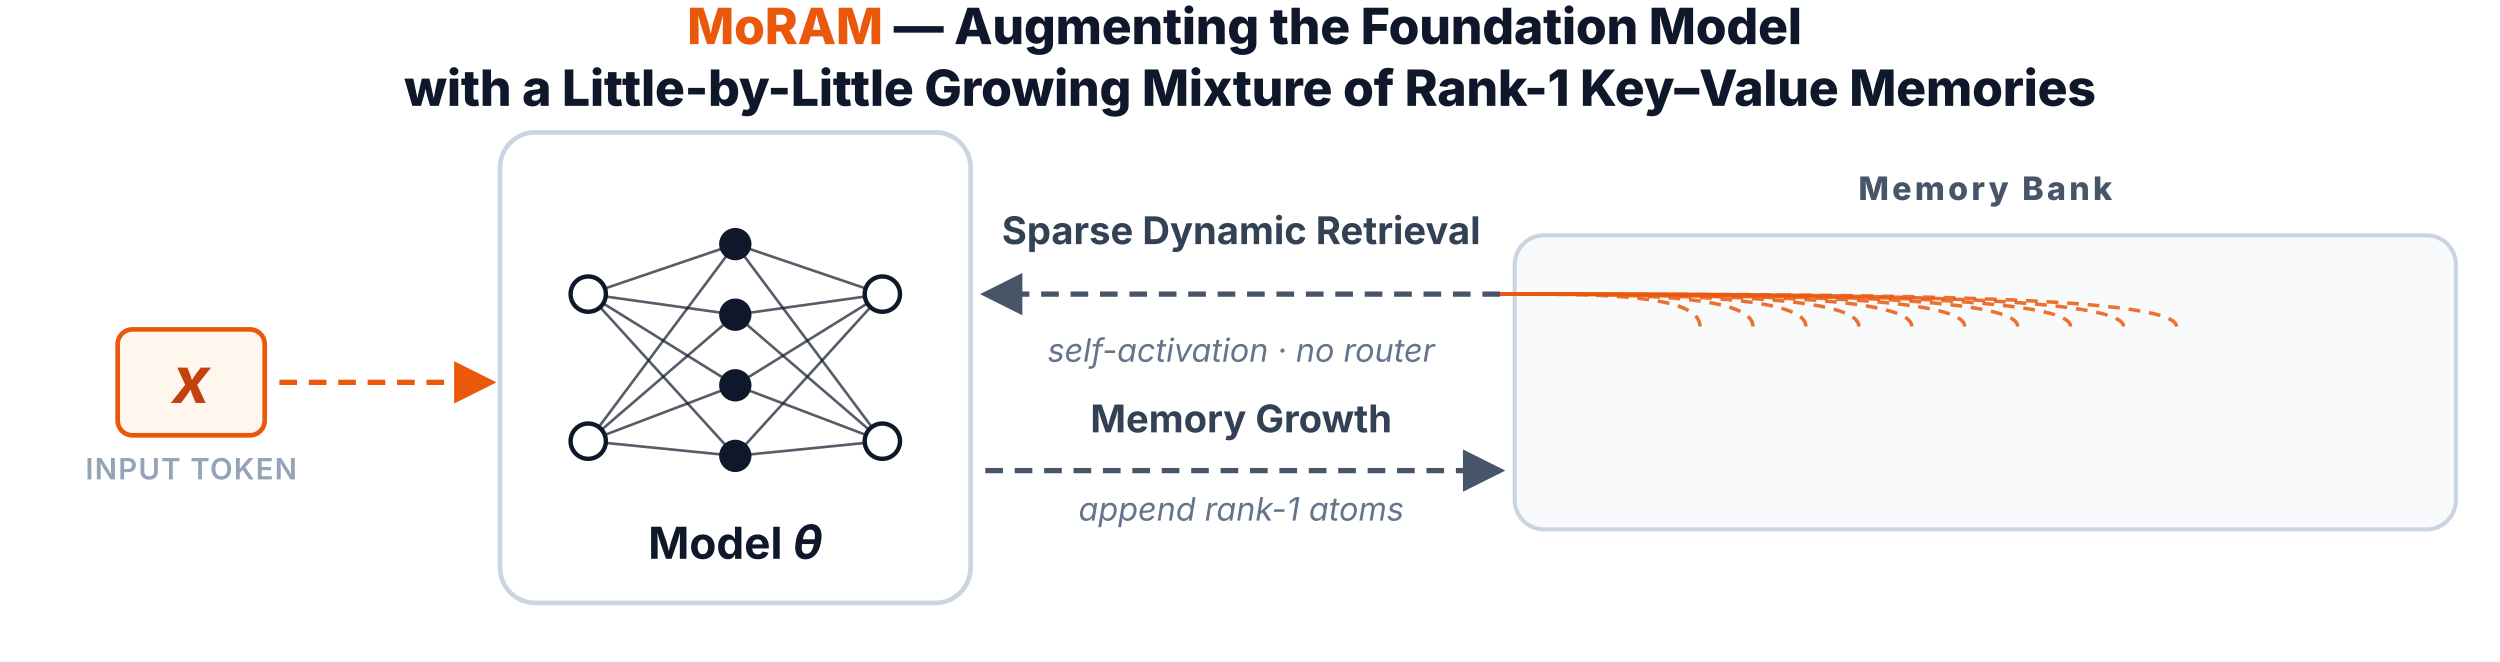
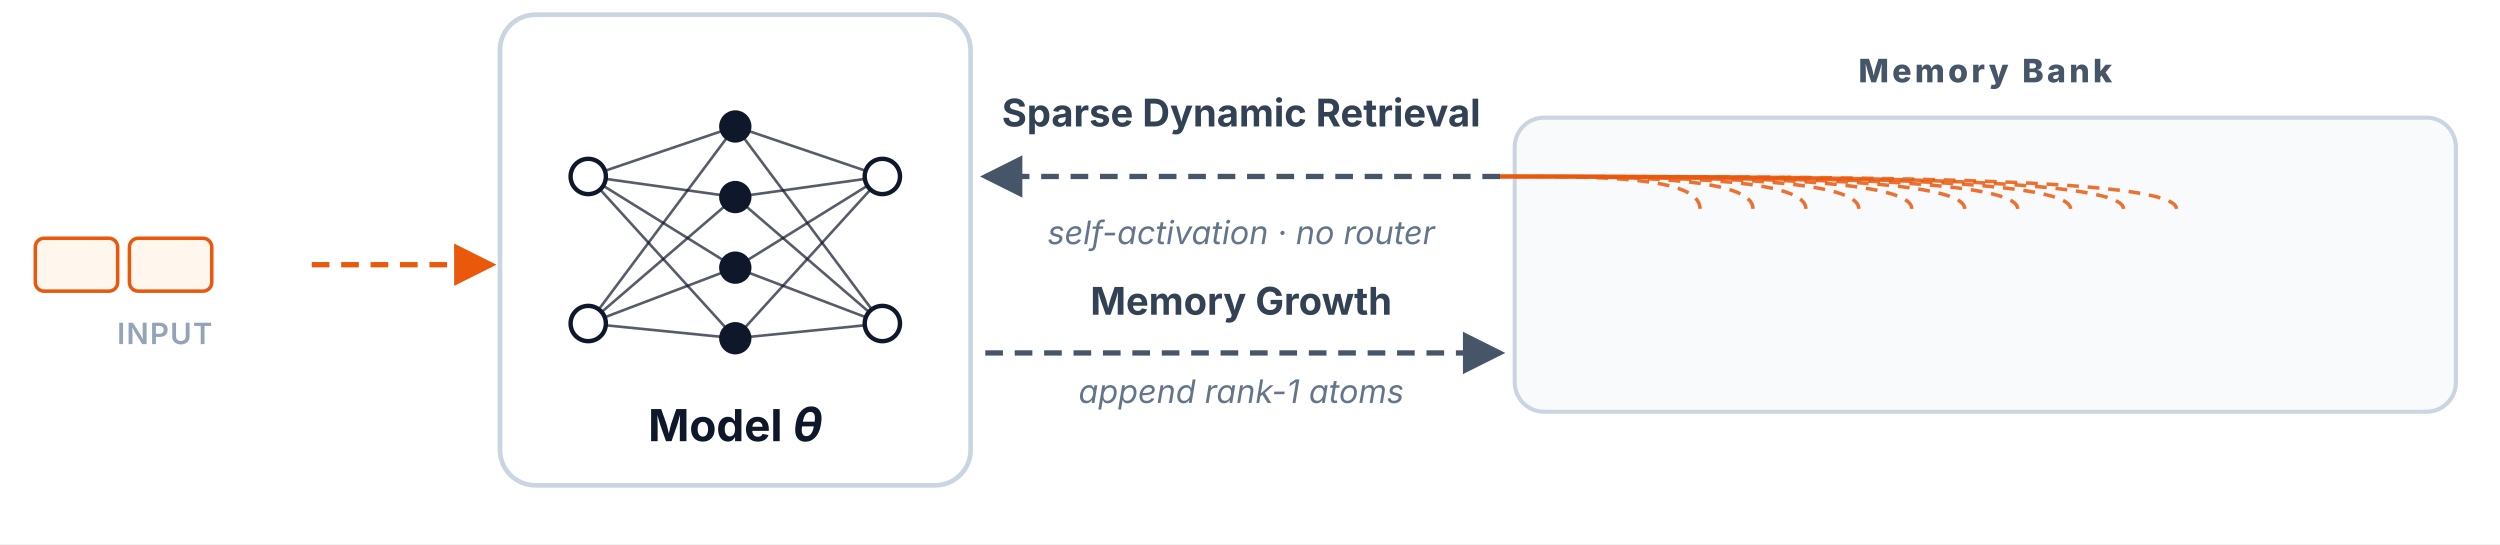
- <svg xmlns="http://www.w3.org/2000/svg" viewBox="0 35 850 225" role="img" aria-label="MoRAM abstract: a token enters a model, which interacts with a growing memory pool — retrieves top-k atoms via self-activation, and appends new rank-1 atoms little by little.">
+ <svg xmlns="http://www.w3.org/2000/svg" viewBox="0 75 850 185" role="img" aria-label="MoRAM abstract: a token enters a model, which interacts with a growing memory pool — retrieves top-k atoms via self-activation, and appends new rank-1 atoms little by little.">
  <defs>
    <style>
      text { font-family: 'Inter', 'Helvetica Neue', Arial, sans-serif; fill: #0f172a; }

      /* === Token === */
-       .token-box   { fill: #fff7ed; stroke: #ea580c; stroke-width: 1.6; }
-       .token-x     { font-size: 22px; font-weight: 700; font-style: italic; fill: #c2410c; }
-       .token-cap   { font-size: 10px; font-weight: 600; fill: #94a3b8; letter-spacing: 0.04em; }
+       .token-cap       { font-size: 10px; font-weight: 600; fill: #94a3b8; letter-spacing: 0.04em; }

      /* === Model θ === */
      .model-box      { fill: #ffffff; stroke: #cbd5e1; stroke-width: 1.6; }
      .model-node     { fill: #0f172a; stroke: #0f172a; stroke-width: 1; }   /* filled hidden */
      .model-node-io  { fill: #ffffff; stroke: #0f172a; stroke-width: 1.5; } /* open input/output */
      .model-edge     { stroke: #0f172a; stroke-width: 0.9; fill: none; opacity: 0.7; }
      .model-label    { font-size: 15px; font-weight: 700; fill: #0f172a; }
      .model-greek    { font-size: 16px; font-style: italic; fill: #0f172a; }

      /* === Memory pool === */
      .pool-frame    { fill: #f8fafc; stroke: #cbd5e1; stroke-width: 1.4; }
      .pool-title    { font-size: 11px; font-weight: 800; fill: #475569; letter-spacing: 0.10em; text-transform: uppercase; }
      .pool-ellipsis { font-size: 24px; font-weight: 800; fill: #94a3b8; letter-spacing: 0.15em; }
      /* Cool→warm saturation gradient along the pool (oldest left, newest right). */
      .slot-old { fill: #cbd5e1; stroke: #94a3b8; stroke-width: 1; }
      .slot-mid { fill: #fed7aa; stroke: #fdba74; stroke-width: 1; }
      .slot-new { fill: #fb923c; stroke: #ea580c; stroke-width: 1; }
      /* Highlight halo for activated atoms (retrieval target for current token). */
      .glow-halo  { fill: rgba(234, 88, 12, 0.14); stroke: #ea580c; stroke-width: 2; rx: 4; ry: 4; }
      .pool-cap   { font-size: 11px; fill: #94a3b8; font-style: italic; }

      /* === Memory growth ===
         15-second loop. Atoms appear sequentially (about 1.2s apart),
         all hold visible for ~2s, then fade and reset.
         The 🔥 "growing edge" sits on whichever atom is newest at the
         current moment, jumping atom-by-atom as the bank grows. */
      .slot      { opacity: 0; }
      .fire-edge { opacity: 0; }
      @media (prefers-reduced-motion: reduce) {
        .slot, .fire-edge { opacity: 1 !important; animation: none !important; }
      }
      .slot-1  { animation: appear-1  15s infinite linear; }
      .slot-2  { animation: appear-2  15s infinite linear; }
      .slot-3  { animation: appear-3  15s infinite linear; }
      .slot-4  { animation: appear-4  15s infinite linear; }
      .slot-5  { animation: appear-5  15s infinite linear; }
      .slot-6  { animation: appear-6  15s infinite linear; }
      .slot-7  { animation: appear-7  15s infinite linear; }
      .slot-8  { animation: appear-8  15s infinite linear; }
      .slot-9  { animation: appear-9  15s infinite linear; }
      .slot-10 { animation: appear-10 15s infinite linear; }
      @keyframes appear-1  { 0%,3%  {opacity:0}  4%,88% {opacity:1}  90%,100% {opacity:0} }
      @keyframes appear-2  { 0%,11% {opacity:0}  12%,88% {opacity:1} 90%,100% {opacity:0} }
      @keyframes appear-3  { 0%,19% {opacity:0}  20%,88% {opacity:1} 90%,100% {opacity:0} }
      @keyframes appear-4  { 0%,27% {opacity:0}  28%,88% {opacity:1} 90%,100% {opacity:0} }
      @keyframes appear-5  { 0%,35% {opacity:0}  36%,88% {opacity:1} 90%,100% {opacity:0} }
      @keyframes appear-6  { 0%,43% {opacity:0}  44%,88% {opacity:1} 90%,100% {opacity:0} }
      @keyframes appear-7  { 0%,51% {opacity:0}  52%,88% {opacity:1} 90%,100% {opacity:0} }
      @keyframes appear-8  { 0%,59% {opacity:0}  60%,88% {opacity:1} 90%,100% {opacity:0} }
      @keyframes appear-9  { 0%,67% {opacity:0}  68%,88% {opacity:1} 90%,100% {opacity:0} }
      @keyframes appear-10 { 0%,75% {opacity:0}  76%,88% {opacity:1} 90%,100% {opacity:0} }
      /* 🔥 windows — each fire is on for the interval its atom is "newest". */
      .fire-1  { animation: fire-1  15s infinite linear; }
      .fire-2  { animation: fire-2  15s infinite linear; }
      .fire-3  { animation: fire-3  15s infinite linear; }
      .fire-4  { animation: fire-4  15s infinite linear; }
      .fire-5  { animation: fire-5  15s infinite linear; }
      .fire-6  { animation: fire-6  15s infinite linear; }
      .fire-7  { animation: fire-7  15s infinite linear; }
      .fire-8  { animation: fire-8  15s infinite linear; }
      .fire-9  { animation: fire-9  15s infinite linear; }
      .fire-10 { animation: fire-10 15s infinite linear; }
      @keyframes fire-1  { 0%,3%  {opacity:0}  4%,11% {opacity:1}  12%,100% {opacity:0} }
      @keyframes fire-2  { 0%,11% {opacity:0}  12%,19% {opacity:1} 20%,100% {opacity:0} }
      @keyframes fire-3  { 0%,19% {opacity:0}  20%,27% {opacity:1} 28%,100% {opacity:0} }
      @keyframes fire-4  { 0%,27% {opacity:0}  28%,35% {opacity:1} 36%,100% {opacity:0} }
      @keyframes fire-5  { 0%,35% {opacity:0}  36%,43% {opacity:1} 44%,100% {opacity:0} }
      @keyframes fire-6  { 0%,43% {opacity:0}  44%,51% {opacity:1} 52%,100% {opacity:0} }
      @keyframes fire-7  { 0%,51% {opacity:0}  52%,59% {opacity:1} 60%,100% {opacity:0} }
      @keyframes fire-8  { 0%,59% {opacity:0}  60%,67% {opacity:1} 68%,100% {opacity:0} }
      @keyframes fire-9  { 0%,67% {opacity:0}  68%,75% {opacity:1} 76%,100% {opacity:0} }
      @keyframes fire-10 { 0%,75% {opacity:0}  76%,88% {opacity:1} 90%,100% {opacity:0} }

+       /* === Input queue ===
+          3 blocks queued left-to-right feed into the model one by one.
+          Subscripts increment as the stream progresses through the 15s cycle.
+          5 phases (20% each): labels advance, rightmost block slides out. */
+       .q-rect  { fill: #fff7ed; stroke: #ea580c; stroke-width: 1.2; }
+       .q-label { font-size: 12px; font-weight: 700; font-style: italic; fill: #c2410c; opacity: 0; }
+       .q-feed  { opacity: 0; }
+ 
+       .vis-a { animation: vis-a 15s infinite; }
+       .vis-b { animation: vis-b 15s infinite; }
+       .vis-c { animation: vis-c 15s infinite; }
+       .vis-d { animation: vis-d 15s infinite; }
+       .vis-e { animation: vis-e 15s infinite; }
+       @keyframes vis-a { 0%,19% {opacity:1} 20%,100% {opacity:0} }
+       @keyframes vis-b { 0%,19% {opacity:0} 20%,39% {opacity:1} 40%,100% {opacity:0} }
+       @keyframes vis-c { 0%,39% {opacity:0} 40%,59% {opacity:1} 60%,100% {opacity:0} }
+       @keyframes vis-d { 0%,59% {opacity:0} 60%,79% {opacity:1} 80%,100% {opacity:0} }
+       @keyframes vis-e { 0%,79% {opacity:0} 80%,99% {opacity:1} 100% {opacity:0} }
+ 
+       .qf-a { animation: feed-a 15s infinite; }
+       .qf-b { animation: feed-b 15s infinite; }
+       .qf-c { animation: feed-c 15s infinite; }
+       .qf-d { animation: feed-d 15s infinite; }
+       .qf-e { animation: feed-e 15s infinite; }
+       @keyframes feed-a {
+         0%     { transform:translateX(0);    opacity:1 }
+         14%    { transform:translateX(0);    opacity:1 }
+         19%    { transform:translateX(78px); opacity:0 }
+         20%,100% { transform:translateX(0);  opacity:0 }
+       }
+       @keyframes feed-b {
+         0%,18%   { transform:translateX(0);    opacity:0 }
+         20%      { transform:translateX(0);    opacity:1 }
+         34%      { transform:translateX(0);    opacity:1 }
+         39%      { transform:translateX(78px); opacity:0 }
+         40%,100% { transform:translateX(0);    opacity:0 }
+       }
+       @keyframes feed-c {
+         0%,38%   { transform:translateX(0);    opacity:0 }
+         40%      { transform:translateX(0);    opacity:1 }
+         54%      { transform:translateX(0);    opacity:1 }
+         59%      { transform:translateX(78px); opacity:0 }
+         60%,100% { transform:translateX(0);    opacity:0 }
+       }
+       @keyframes feed-d {
+         0%,58%   { transform:translateX(0);    opacity:0 }
+         60%      { transform:translateX(0);    opacity:1 }
+         74%      { transform:translateX(0);    opacity:1 }
+         79%      { transform:translateX(78px); opacity:0 }
+         80%,100% { transform:translateX(0);    opacity:0 }
+       }
+       @keyframes feed-e {
+         0%,78%   { transform:translateX(0);    opacity:0 }
+         80%      { transform:translateX(0);    opacity:1 }
+         94%      { transform:translateX(0);    opacity:1 }
+         99%      { transform:translateX(78px); opacity:0 }
+         100%     { transform:translateX(0);    opacity:0 }
+       }
+       @media (prefers-reduced-motion: reduce) {
+         .q-label, .q-feed { animation: none !important; }
+         .vis-a, .qf-a { opacity: 1 !important; }
+         .vis-b, .vis-c, .vis-d, .vis-e,
+         .qf-b, .qf-c, .qf-d, .qf-e { opacity: 0 !important; }
+       }
+ 
      /* === Flow arrows ===
         Marching-ants effect: the stroke is broken into a dash pattern and
         we animate stroke-dashoffset so the dashes appear to march forward
         along the path. */
      .flow {
        fill: none;
        stroke: #475569;
        stroke-width: 1.8;
        stroke-dasharray: 6 4;
        animation: flow 0.9s linear infinite;
      }
      .flow-input {
        stroke: #ea580c;
        stroke-width: 1.8;
        fill: none;
        stroke-dasharray: 6 4;
        animation: flow 0.9s linear infinite;
      }
      @keyframes flow { to { stroke-dashoffset: -10; } }
      @media (prefers-reduced-motion: reduce) {
        .flow, .flow-input { animation: none; stroke-dasharray: none; }
      }
      .arrow-label       { font-size: 13px; font-weight: 700; fill: #334155; }
      .arrow-label-sub   { font-size: 11px; font-style: italic; fill: #64748b; }

      /* === Memory growth arrows ===
         10 arrows, one per atom column. Each arrow is visible only while its
         atom is the *newest* in the bank, so the arrow hops from atom to
         atom as the bank grows — visually saying "this is the slot the next
         rank-1 atom lands in." Combines the per-atom newest window
         (fire-N keyframes) with the flow marching-ants animation. */
      .growth-arrow {
        fill: none;
        stroke: #475569;
        stroke-width: 1.8;
        stroke-dasharray: 6 4;
        opacity: 0;
      }
      .growth-arrow-1  { animation: fire-1  15s infinite linear, flow 0.9s linear infinite; }
      .growth-arrow-2  { animation: fire-2  15s infinite linear, flow 0.9s linear infinite; }
      .growth-arrow-3  { animation: fire-3  15s infinite linear, flow 0.9s linear infinite; }
      .growth-arrow-4  { animation: fire-4  15s infinite linear, flow 0.9s linear infinite; }
      .growth-arrow-5  { animation: fire-5  15s infinite linear, flow 0.9s linear infinite; }
      .growth-arrow-6  { animation: fire-6  15s infinite linear, flow 0.9s linear infinite; }
      .growth-arrow-7  { animation: fire-7  15s infinite linear, flow 0.9s linear infinite; }
      .growth-arrow-8  { animation: fire-8  15s infinite linear, flow 0.9s linear infinite; }
      .growth-arrow-9  { animation: fire-9  15s infinite linear, flow 0.9s linear infinite; }
      .growth-arrow-10 { animation: fire-10 15s infinite linear, flow 0.9s linear infinite; }
      @media (prefers-reduced-motion: reduce) {
        .growth-arrow { opacity: 1; }
        .growth-arrow-1, .growth-arrow-2, .growth-arrow-3, .growth-arrow-4, .growth-arrow-5,
        .growth-arrow-6, .growth-arrow-7, .growth-arrow-8, .growth-arrow-9, .growth-arrow-10 {
          animation: none; stroke-dasharray: none;
        }
      }

      /* === Growth links ===
         Orange dashed curves running from the Memory Growth arrow's endpoint
         (460, 195) down-right to whichever atom is currently the newest in
         the bank — mirror image of the retrieval-link curves above. Each
         link is bound to its atom's fire-N "newest" timing so the curve
         hops from atom to atom as the bank grows. */
      .growth-link {
        fill: none;
        stroke: #ea580c;
        stroke-width: 1.6;
        stroke-dasharray: 4 3;
        opacity: 1;
      }
      .growth-link-1  { animation: flow 1.1s linear infinite, fire-1  15s infinite linear; }
      .growth-link-2  { animation: flow 1.1s linear infinite, fire-2  15s infinite linear; }
      .growth-link-3  { animation: flow 1.1s linear infinite, fire-3  15s infinite linear; }
      .growth-link-4  { animation: flow 1.1s linear infinite, fire-4  15s infinite linear; }
      .growth-link-5  { animation: flow 1.1s linear infinite, fire-5  15s infinite linear; }
      .growth-link-6  { animation: flow 1.1s linear infinite, fire-6  15s infinite linear; }
      .growth-link-7  { animation: flow 1.1s linear infinite, fire-7  15s infinite linear; }
      .growth-link-8  { animation: flow 1.1s linear infinite, fire-8  15s infinite linear; }
      .growth-link-9  { animation: flow 1.1s linear infinite, fire-9  15s infinite linear; }
      .growth-link-10 { animation: flow 1.1s linear infinite, fire-10 15s infinite linear; }
      @media (prefers-reduced-motion: reduce) {
        .growth-link[class*="growth-link-"] { animation: none; stroke-dasharray: none; opacity: 0.85; }
      }

      /* === Retrieval links ===
         Thin orange dashed curves running from each activated atom's halo
         up to the start of the Sparse-Dynamic-Retrieval arrow, so the eye
         reads: "these specific atoms are what gets carried back to the model
         along the retrieve path." Each link's opacity follows the same
         slot-N timing as its underlying atom, so it appears with the atom. */
      .retrieval-link {
        fill: none;
        stroke: #ea580c;
        stroke-width: 1.2;
        stroke-dasharray: 4 3;
        opacity: 0.85;
      }
      /* Retrieval links now bind to halo-N timing (one link per atom). */
      .retrieval-link-1  { animation: flow 1.1s linear infinite, halo-1  15s infinite linear; }
      .retrieval-link-2  { animation: flow 1.1s linear infinite, halo-2  15s infinite linear; }
      .retrieval-link-3  { animation: flow 1.1s linear infinite, halo-3  15s infinite linear; }
      .retrieval-link-4  { animation: flow 1.1s linear infinite, halo-4  15s infinite linear; }
      .retrieval-link-5  { animation: flow 1.1s linear infinite, halo-5  15s infinite linear; }
      .retrieval-link-6  { animation: flow 1.1s linear infinite, halo-6  15s infinite linear; }
      .retrieval-link-7  { animation: flow 1.1s linear infinite, halo-7  15s infinite linear; }
      .retrieval-link-8  { animation: flow 1.1s linear infinite, halo-8  15s infinite linear; }
      .retrieval-link-9  { animation: flow 1.1s linear infinite, halo-9  15s infinite linear; }
      .retrieval-link-10 { animation: flow 1.1s linear infinite, halo-10 15s infinite linear; }
      @media (prefers-reduced-motion: reduce) {
        .retrieval-link[class*="retrieval-link-"] { animation: none; stroke-dasharray: none; opacity: 0.85; }
      }

      /* === Random halo schedule ===
         Each atom's halo flashes during ~3% windows at different "retrieval
         moments". 11 moments total — at each moment 1-4 atoms (from those
         currently existing) are highlighted, picked to look pseudo-random.
         This simulates per-token sparse top-k selection. */
      .halo-pulse { opacity: 0; }
      @media (prefers-reduced-motion: reduce) {
        .halo-pulse { opacity: 0.6 !important; animation: none !important; }
      }
      .halo-1  { animation: halo-1  15s infinite linear; }
      .halo-2  { animation: halo-2  15s infinite linear; }
      .halo-3  { animation: halo-3  15s infinite linear; }
      .halo-4  { animation: halo-4  15s infinite linear; }
      .halo-5  { animation: halo-5  15s infinite linear; }
      .halo-6  { animation: halo-6  15s infinite linear; }
      .halo-7  { animation: halo-7  15s infinite linear; }
      .halo-8  { animation: halo-8  15s infinite linear; }
      .halo-9  { animation: halo-9  15s infinite linear; }
      .halo-10 { animation: halo-10 15s infinite linear; }
      /* 11 retrieval moments, with explicit "old-only" moments at 45/61/77%
         where only earliest-added atoms (1-4) are selected even though many
         newer atoms exist — conveying that the model can reuse old memories.
           m1  5%: {1}
           m2 13%: {2}
           m3 21%: {1, 3}
           m4 29%: {2, 4}
           m5 37%: {1, 3, 5}
           m6 45%: {1, 2}        ← OLD only (atoms 1-6 exist)
           m7 53%: {3, 7}
           m8 61%: {1, 4}        ← OLD only (atoms 1-8 exist)
           m9 69%: {1, 5, 8}     mostly old
           m10 77%: {1, 3}       ← OLD only (all 10 exist)
           m11 84%: {2, 6, 9, 10} mixed
         Each window = ±1.5% (so 4-7%, 12-15%, ... etc). */
      @keyframes halo-1  { 0%,3% {opacity:0} 4%,7% {opacity:1} 8%,19% {opacity:0} 20%,23% {opacity:1} 24%,35% {opacity:0} 36%,39% {opacity:1} 40%,43% {opacity:0} 44%,47% {opacity:1} 48%,59% {opacity:0} 60%,63% {opacity:1} 64%,67% {opacity:0} 68%,71% {opacity:1} 72%,75% {opacity:0} 76%,79% {opacity:1} 80%,100% {opacity:0} }
      @keyframes halo-2  { 0%,11% {opacity:0} 12%,15% {opacity:1} 16%,27% {opacity:0} 28%,31% {opacity:1} 32%,43% {opacity:0} 44%,47% {opacity:1} 48%,82% {opacity:0} 83%,86% {opacity:1} 87%,100% {opacity:0} }
      @keyframes halo-3  { 0%,19% {opacity:0} 20%,23% {opacity:1} 24%,35% {opacity:0} 36%,39% {opacity:1} 40%,51% {opacity:0} 52%,55% {opacity:1} 56%,75% {opacity:0} 76%,79% {opacity:1} 80%,100% {opacity:0} }
      @keyframes halo-4  { 0%,27% {opacity:0} 28%,31% {opacity:1} 32%,59% {opacity:0} 60%,63% {opacity:1} 64%,100% {opacity:0} }
      @keyframes halo-5  { 0%,35% {opacity:0} 36%,39% {opacity:1} 40%,67% {opacity:0} 68%,71% {opacity:1} 72%,100% {opacity:0} }
      @keyframes halo-6  { 0%,82% {opacity:0} 83%,86% {opacity:1} 87%,100% {opacity:0} }
      @keyframes halo-7  { 0%,51% {opacity:0} 52%,55% {opacity:1} 56%,100% {opacity:0} }
      @keyframes halo-8  { 0%,67% {opacity:0} 68%,71% {opacity:1} 72%,100% {opacity:0} }
      @keyframes halo-9  { 0%,82% {opacity:0} 83%,86% {opacity:1} 87%,100% {opacity:0} }
      @keyframes halo-10 { 0%,82% {opacity:0} 83%,86% {opacity:1} 87%,100% {opacity:0} }
- 
-       /* === Bottom title === */
-       .tagline-acc { fill: #ea580c; font-weight: 800; }
-       .tagline     { font-size: 17px; font-weight: 800; fill: #0f172a; letter-spacing: -0.005em; }
    </style>
    <marker id="arr-r" markerWidth="8" markerHeight="8" refX="7" refY="4" orient="auto">
      <polygon points="0 0, 8 4, 0 8" fill="#475569" />
    </marker>
    <marker id="arr-l" markerWidth="8" markerHeight="8" refX="1" refY="4" orient="auto">
      <polygon points="8 0, 0 4, 8 8" fill="#475569" />
    </marker>
    <marker id="arr-orange" markerWidth="8" markerHeight="8" refX="7" refY="4" orient="auto">
      <polygon points="0 0, 8 4, 0 8" fill="#ea580c" />
    </marker>
  </defs>
-   <rect x="0" y="35" width="850" height="225" fill="#ffffff" />
-   <rect class="token-box" x="40" y="147" width="50" height="36" rx="5" />
-   <text class="token-x" x="65" y="172" text-anchor="middle">x</text>
-   <text class="token-cap" x="65" y="198" text-anchor="middle">INPUT TOKEN</text>
-   <line class="flow-input" x1="95" y1="165" x2="167" y2="165" marker-end="url(#arr-orange)" />
+   <rect x="0" y="75" width="850" height="185" fill="#ffffff" />
+   <rect class="q-rect" x="12" y="156" width="28" height="18" rx="3" />
+   <rect class="q-rect" x="44" y="156" width="28" height="18" rx="3" />
+   <text class="q-label vis-a" x="26" y="169" text-anchor="middle">x₃</text>
+   <text class="q-label vis-b" x="26" y="169" text-anchor="middle">x₄</text>
+   <text class="q-label vis-c" x="26" y="169" text-anchor="middle">x₅</text>
+   <text class="q-label vis-d" x="26" y="169" text-anchor="middle">x₆</text>
+   <text class="q-label vis-e" x="26" y="169" text-anchor="middle">x₇</text>
+   <text class="q-label vis-a" x="58" y="169" text-anchor="middle">x₂</text>
+   <text class="q-label vis-b" x="58" y="169" text-anchor="middle">x₃</text>
+   <text class="q-label vis-c" x="58" y="169" text-anchor="middle">x₄</text>
+   <text class="q-label vis-d" x="58" y="169" text-anchor="middle">x₅</text>
+   <text class="q-label vis-e" x="58" y="169" text-anchor="middle">x₆</text>
+   <g class="q-feed qf-a">
+     <rect class="q-rect" x="76" y="156" width="28" height="18" rx="3" />
+     <text class="q-label" style="opacity:1" x="90" y="169" text-anchor="middle">x₁</text>
+   </g>
+   <g class="q-feed qf-b">
+     <rect class="q-rect" x="76" y="156" width="28" height="18" rx="3" />
+     <text class="q-label" style="opacity:1" x="90" y="169" text-anchor="middle">x₂</text>
+   </g>
+   <g class="q-feed qf-c">
+     <rect class="q-rect" x="76" y="156" width="28" height="18" rx="3" />
+     <text class="q-label" style="opacity:1" x="90" y="169" text-anchor="middle">x₃</text>
+   </g>
+   <g class="q-feed qf-d">
+     <rect class="q-rect" x="76" y="156" width="28" height="18" rx="3" />
+     <text class="q-label" style="opacity:1" x="90" y="169" text-anchor="middle">x₄</text>
+   </g>
+   <g class="q-feed qf-e">
+     <rect class="q-rect" x="76" y="156" width="28" height="18" rx="3" />
+     <text class="q-label" style="opacity:1" x="90" y="169" text-anchor="middle">x₅</text>
+   </g>
+   <line class="flow-input" x1="106" y1="165" x2="167" y2="165" marker-end="url(#arr-orange)" />
+   <text class="token-cap" x="56" y="192" text-anchor="middle">INPUT</text>
  <rect class="model-box" x="170" y="80" width="160" height="160" rx="12" />
  <line class="model-edge" x1="200" y1="135" x2="250" y2="118" />
  <line class="model-edge" x1="200" y1="135" x2="250" y2="142" />
  <line class="model-edge" x1="200" y1="135" x2="250" y2="166" />
  <line class="model-edge" x1="200" y1="135" x2="250" y2="190" />
  <line class="model-edge" x1="200" y1="185" x2="250" y2="118" />
  <line class="model-edge" x1="200" y1="185" x2="250" y2="142" />
  <line class="model-edge" x1="200" y1="185" x2="250" y2="166" />
  <line class="model-edge" x1="200" y1="185" x2="250" y2="190" />
  <line class="model-edge" x1="250" y1="118" x2="300" y2="135" />
  <line class="model-edge" x1="250" y1="142" x2="300" y2="135" />
  <line class="model-edge" x1="250" y1="166" x2="300" y2="135" />
  <line class="model-edge" x1="250" y1="190" x2="300" y2="135" />
  <line class="model-edge" x1="250" y1="118" x2="300" y2="185" />
  <line class="model-edge" x1="250" y1="142" x2="300" y2="185" />
  <line class="model-edge" x1="250" y1="166" x2="300" y2="185" />
  <line class="model-edge" x1="250" y1="190" x2="300" y2="185" />
  <circle class="model-node-io" cx="200" cy="135" r="6" />
  <circle class="model-node-io" cx="200" cy="185" r="6" />
  <circle class="model-node" cx="250" cy="118" r="5" />
  <circle class="model-node" cx="250" cy="142" r="5" />
  <circle class="model-node" cx="250" cy="166" r="5" />
  <circle class="model-node" cx="250" cy="190" r="5" />
  <circle class="model-node-io" cx="300" cy="135" r="6" />
  <circle class="model-node-io" cx="300" cy="185" r="6" />
  <text class="model-label" x="250" y="225" text-anchor="middle">Model <tspan class="model-greek">θ</tspan>
  </text>
  <line class="flow" x1="510" y1="135" x2="335" y2="135" marker-end="url(#arr-r)" />
  <text class="arrow-label" x="422" y="118" text-anchor="middle">Sparse Dynamic Retrieval</text>
  <text class="arrow-label-sub" x="422" y="158" text-anchor="middle">self-activation · no router</text>
  <line class="flow" x1="335" y1="195" x2="510" y2="195" marker-end="url(#arr-r)" />
  <text class="arrow-label" x="422" y="182" text-anchor="middle">Memory Growth</text>
  <text class="arrow-label-sub" x="422" y="212" text-anchor="middle">append rank-1 atoms</text>
  <text class="pool-title" x="675" y="103" text-anchor="middle">Memory Bank</text>
  <rect class="pool-frame" x="515" y="115" width="320" height="100" rx="10" />
  <rect class="slot slot-1" x="572" y="150" width="12" height="30" rx="2" fill="#cbd5e1" stroke="#94a3b8" stroke-width="1" />
  <rect class="slot slot-2" x="590" y="150" width="12" height="30" rx="2" fill="#cec7c9" stroke="#9c9692" stroke-width="1" />
  <rect class="slot slot-3" x="608" y="150" width="12" height="30" rx="2" fill="#d2bab2" stroke="#a48979" stroke-width="1" />
  <rect class="slot slot-4" x="626" y="150" width="12" height="30" rx="2" fill="#d5ac9a" stroke="#a77a64" stroke-width="1" />
  <rect class="slot slot-5" x="644" y="150" width="12" height="30" rx="2" fill="#d99e83" stroke="#aa6c4d" stroke-width="1" />
  <rect class="slot slot-6" x="662" y="150" width="12" height="30" rx="2" fill="#dc906b" stroke="#ad5e36" stroke-width="1" />
  <rect class="slot slot-7" x="680" y="150" width="12" height="30" rx="2" fill="#e08254" stroke="#b1501f" stroke-width="1" />
  <rect class="slot slot-8" x="698" y="150" width="12" height="30" rx="2" fill="#e3743c" stroke="#b44209" stroke-width="1" />
  <rect class="slot slot-9" x="716" y="150" width="12" height="30" rx="2" fill="#e66624" stroke="#b73600" stroke-width="1" />
  <rect class="slot slot-10" x="734" y="150" width="12" height="30" rx="2" fill="#ea580c" stroke="#c2410c" stroke-width="1" />
  <text class="pool-ellipsis slot slot-10" x="765" y="174" text-anchor="middle">…</text>
  <path class="retrieval-link retrieval-link-1" d="M578,146 C578,135 544,135 510,135" />
  <path class="retrieval-link retrieval-link-2" d="M596,146 C596,135 553,135 510,135" />
  <path class="retrieval-link retrieval-link-3" d="M614,146 C614,135 562,135 510,135" />
  <path class="retrieval-link retrieval-link-4" d="M632,146 C632,135 571,135 510,135" />
  <path class="retrieval-link retrieval-link-5" d="M650,146 C650,135 580,135 510,135" />
  <path class="retrieval-link retrieval-link-6" d="M668,146 C668,135 589,135 510,135" />
  <path class="retrieval-link retrieval-link-7" d="M686,146 C686,135 598,135 510,135" />
  <path class="retrieval-link retrieval-link-8" d="M704,146 C704,135 607,135 510,135" />
  <path class="retrieval-link retrieval-link-9" d="M722,146 C722,135 616,135 510,135" />
  <path class="retrieval-link retrieval-link-10" d="M740,146 C740,135 625,135 510,135" />
  <rect class="glow-halo halo-pulse halo-1" x="568" y="146" width="20" height="38" />
  <rect class="glow-halo halo-pulse halo-2" x="586" y="146" width="20" height="38" />
  <rect class="glow-halo halo-pulse halo-3" x="604" y="146" width="20" height="38" />
  <rect class="glow-halo halo-pulse halo-4" x="622" y="146" width="20" height="38" />
  <rect class="glow-halo halo-pulse halo-5" x="640" y="146" width="20" height="38" />
  <rect class="glow-halo halo-pulse halo-6" x="658" y="146" width="20" height="38" />
  <rect class="glow-halo halo-pulse halo-7" x="676" y="146" width="20" height="38" />
  <rect class="glow-halo halo-pulse halo-8" x="694" y="146" width="20" height="38" />
  <rect class="glow-halo halo-pulse halo-9" x="712" y="146" width="20" height="38" />
  <rect class="glow-halo halo-pulse halo-10" x="730" y="146" width="20" height="38" />
-   <text class="tagline" x="425" y="50" text-anchor="middle">
-     <tspan x="425">
-       <tspan class="tagline-acc">MoRAM</tspan> — Augmenting the Foundation Model</tspan>
-     <tspan x="425" dy="21">with a Little-by-Little Growing Mixture of Rank-1 Key–Value Memories</tspan>
-   </text>
</svg>
